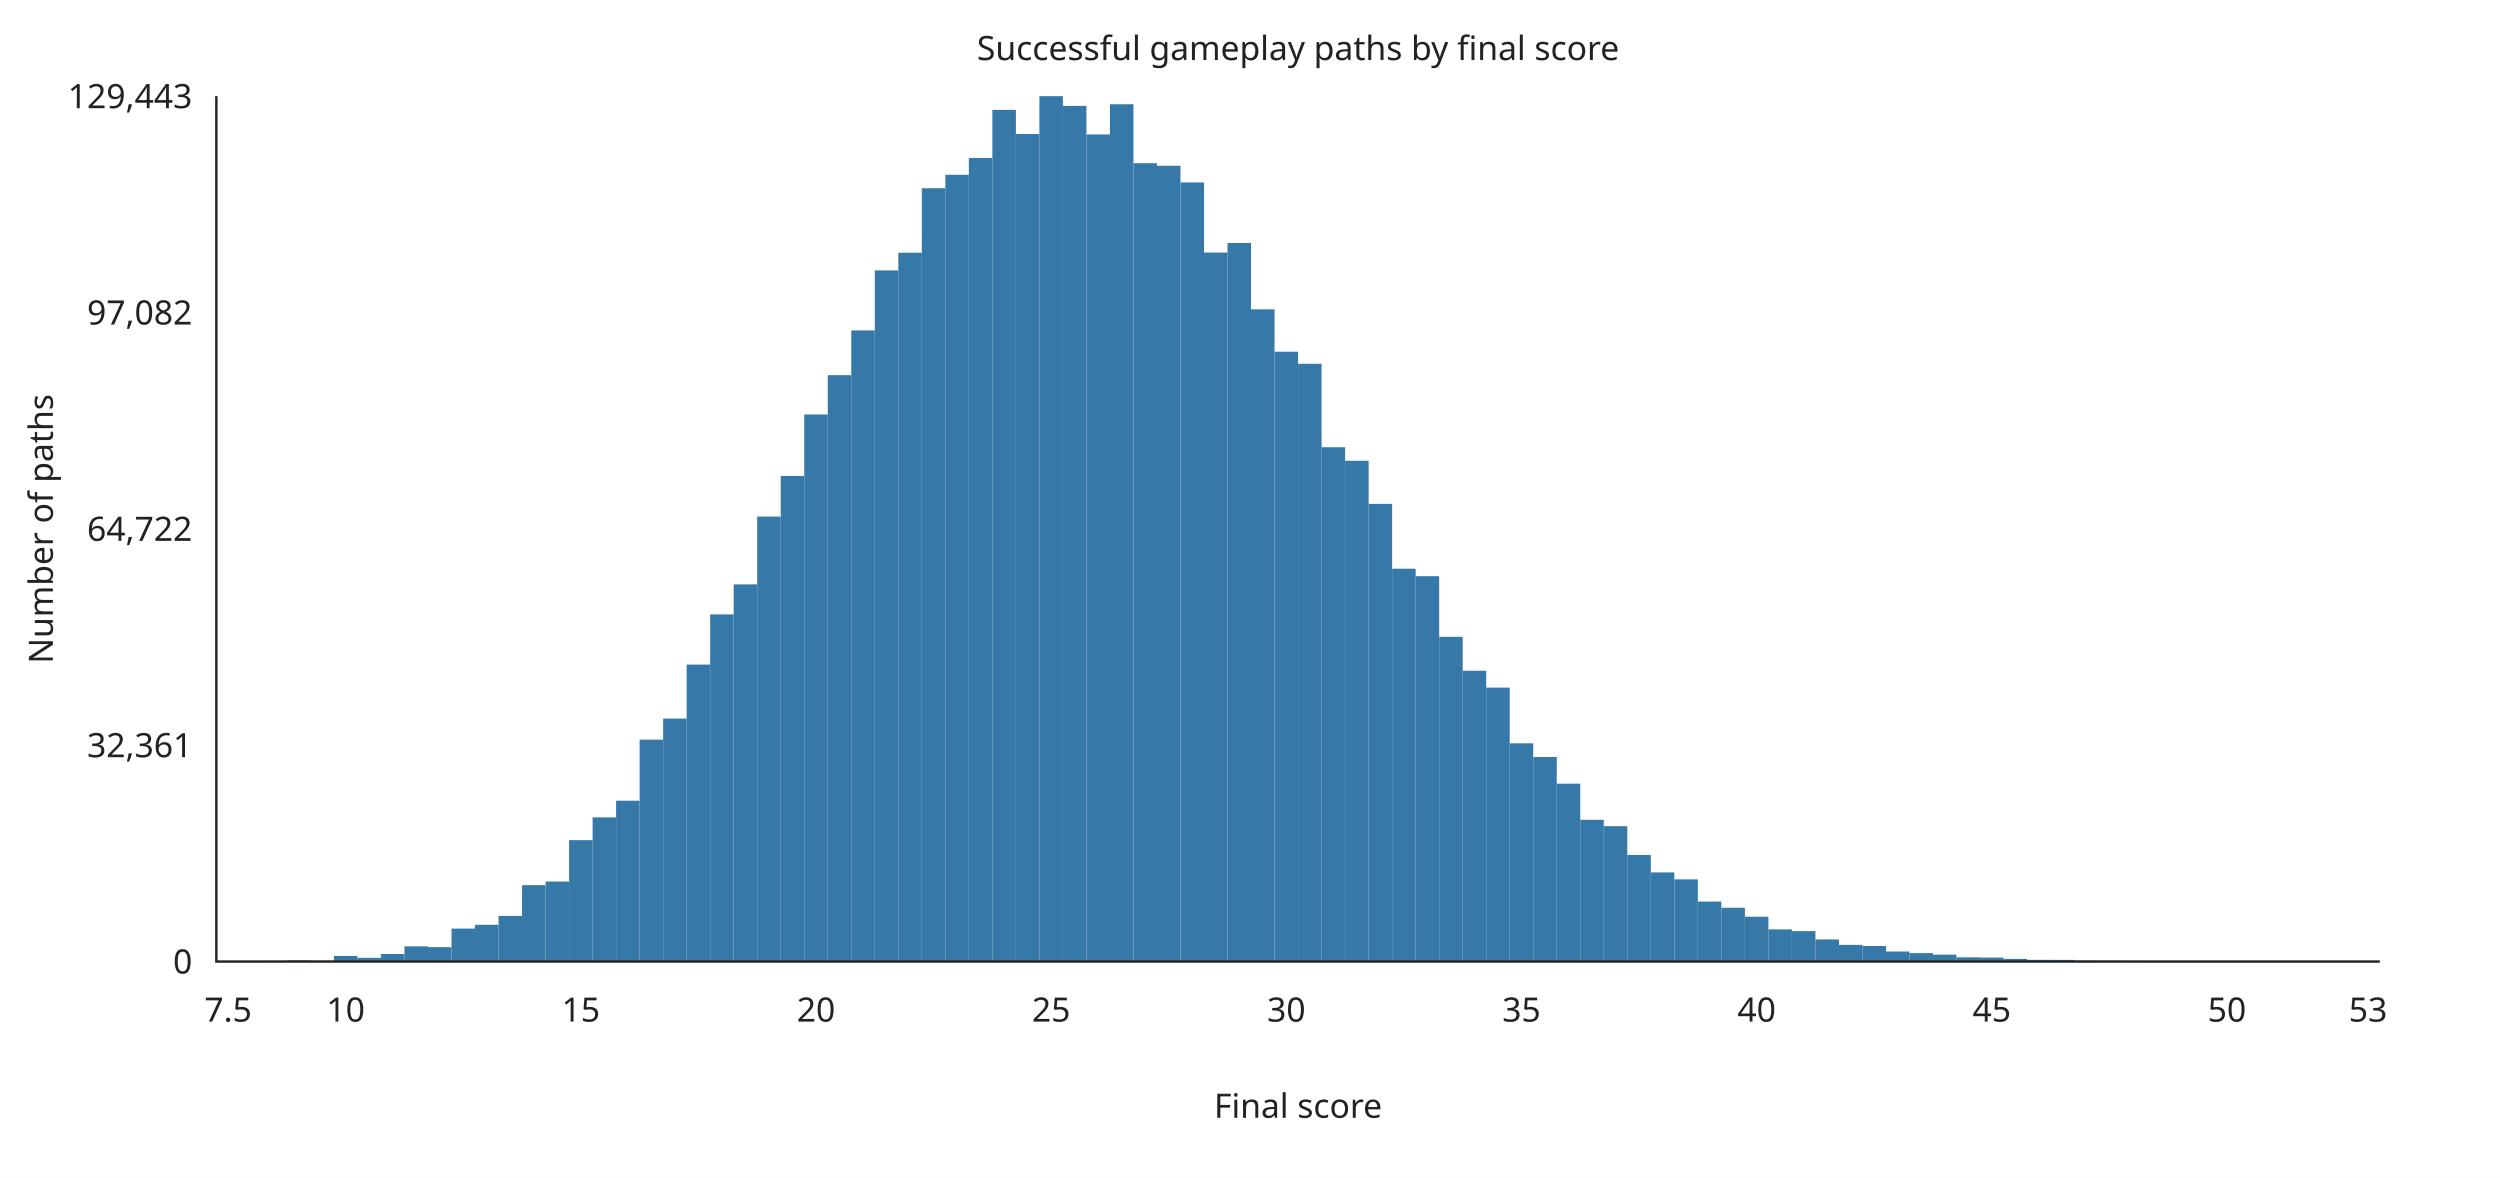
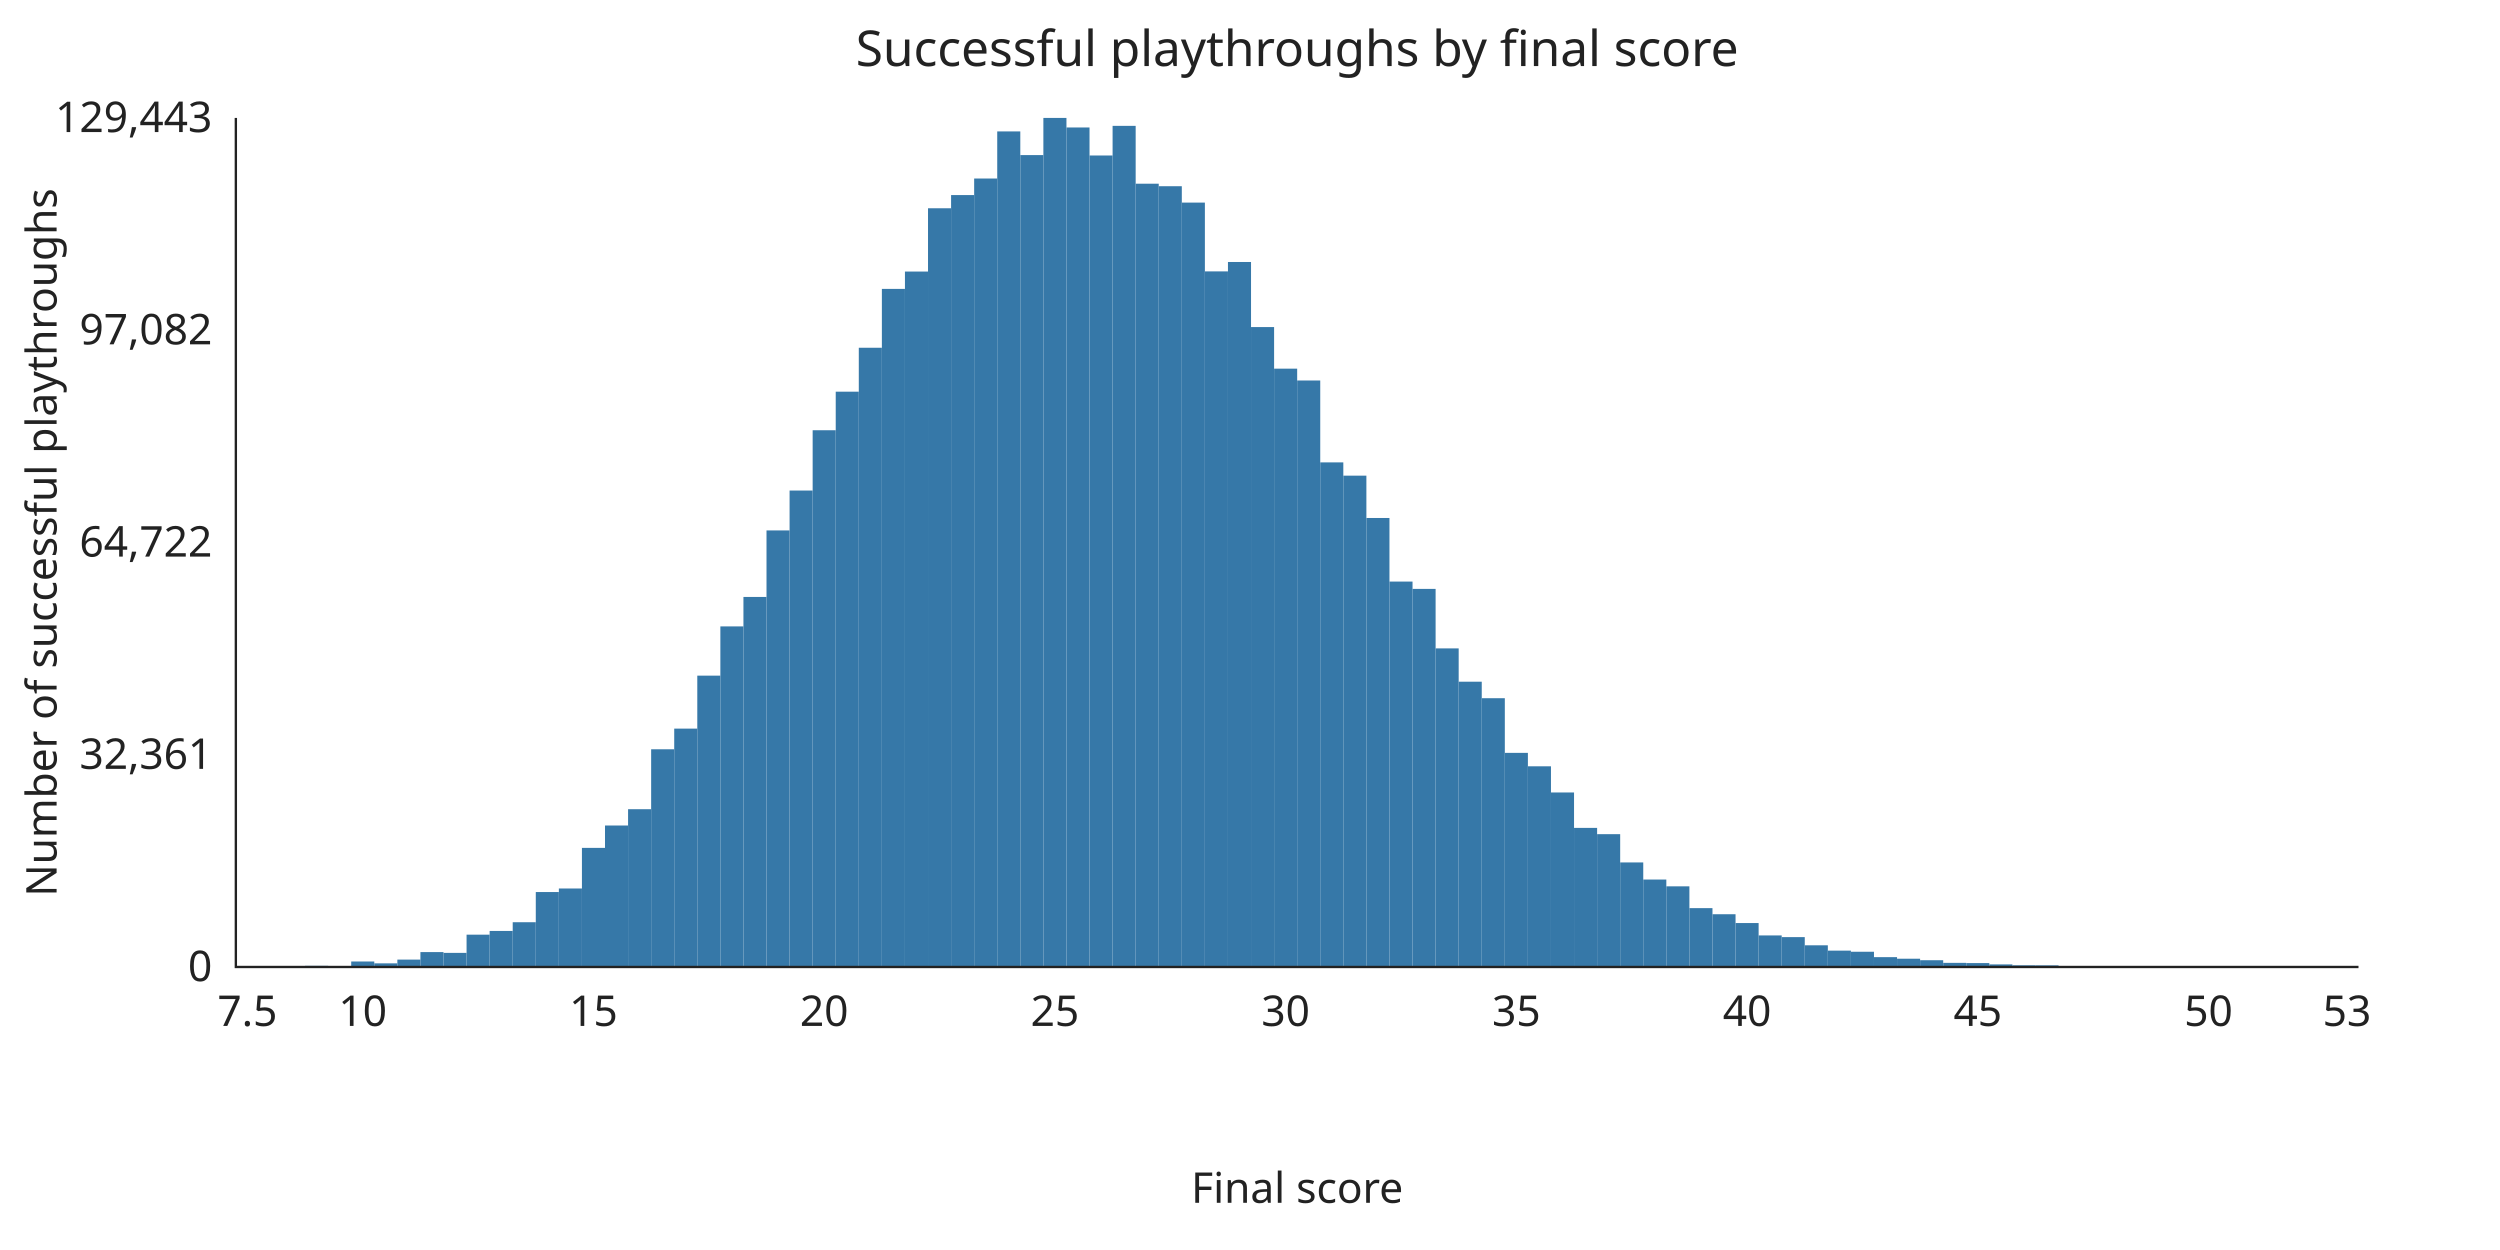
- <svg xmlns="http://www.w3.org/2000/svg" width="1040" height="490" viewBox="0 0 1040 490" role="img" aria-labelledby="title desc">
-   <rect width="1040" height="490" fill="white" />
-   <g font-family="sans-serif" font-size="14" fill="#222">
-     <text x="540" y="25" text-anchor="middle">Successful gameplay paths by final score</text>
-     <rect x="90.00" y="399.86" width="9.78" height="0.14" fill="#3678a8" />
-     <rect x="99.78" y="400.00" width="9.78" height="0.00" fill="#3678a8" />
-     <rect x="109.57" y="399.77" width="9.78" height="0.23" fill="#3678a8" />
-     <rect x="119.35" y="399.51" width="9.78" height="0.49" fill="#3678a8" />
-     <rect x="129.13" y="399.70" width="9.78" height="0.30" fill="#3678a8" />
-     <rect x="138.91" y="397.67" width="9.78" height="2.33" fill="#3678a8" />
-     <rect x="148.70" y="398.46" width="9.78" height="1.54" fill="#3678a8" />
-     <rect x="158.48" y="396.87" width="9.78" height="3.13" fill="#3678a8" />
-     <rect x="168.26" y="393.68" width="9.78" height="6.32" fill="#3678a8" />
-     <rect x="178.04" y="394.02" width="9.78" height="5.98" fill="#3678a8" />
-     <rect x="187.83" y="386.30" width="9.78" height="13.70" fill="#3678a8" />
-     <rect x="197.61" y="384.72" width="9.78" height="15.28" fill="#3678a8" />
-     <rect x="207.39" y="381.02" width="9.78" height="18.98" fill="#3678a8" />
-     <rect x="217.17" y="368.23" width="9.78" height="31.77" fill="#3678a8" />
-     <rect x="226.96" y="366.72" width="9.78" height="33.28" fill="#3678a8" />
-     <rect x="236.74" y="349.50" width="9.78" height="50.50" fill="#3678a8" />
-     <rect x="246.52" y="340.02" width="9.78" height="59.98" fill="#3678a8" />
-     <rect x="256.30" y="333.10" width="9.78" height="66.90" fill="#3678a8" />
-     <rect x="266.09" y="307.69" width="9.78" height="92.31" fill="#3678a8" />
-     <rect x="275.87" y="298.93" width="9.78" height="101.07" fill="#3678a8" />
-     <rect x="285.65" y="276.47" width="9.78" height="123.53" fill="#3678a8" />
-     <rect x="295.43" y="255.59" width="9.78" height="144.41" fill="#3678a8" />
-     <rect x="305.22" y="243.10" width="9.78" height="156.90" fill="#3678a8" />
-     <rect x="315.00" y="214.90" width="9.78" height="185.10" fill="#3678a8" />
-     <rect x="324.78" y="197.99" width="9.78" height="202.01" fill="#3678a8" />
-     <rect x="334.57" y="172.42" width="9.78" height="227.58" fill="#3678a8" />
-     <rect x="344.35" y="156.07" width="9.78" height="243.93" fill="#3678a8" />
-     <rect x="354.13" y="137.45" width="9.78" height="262.55" fill="#3678a8" />
-     <rect x="363.91" y="112.49" width="9.78" height="287.51" fill="#3678a8" />
-     <rect x="373.70" y="105.14" width="9.78" height="294.86" fill="#3678a8" />
-     <rect x="383.48" y="78.30" width="9.78" height="321.70" fill="#3678a8" />
-     <rect x="393.26" y="72.71" width="9.78" height="327.29" fill="#3678a8" />
-     <rect x="403.04" y="65.69" width="9.78" height="334.31" fill="#3678a8" />
-     <rect x="412.83" y="45.72" width="9.78" height="354.28" fill="#3678a8" />
-     <rect x="422.61" y="55.76" width="9.78" height="344.24" fill="#3678a8" />
-     <rect x="432.39" y="40.00" width="9.78" height="360.00" fill="#3678a8" />
-     <rect x="442.17" y="44.05" width="9.78" height="355.95" fill="#3678a8" />
-     <rect x="451.96" y="55.93" width="9.78" height="344.07" fill="#3678a8" />
-     <rect x="461.74" y="43.37" width="9.78" height="356.63" fill="#3678a8" />
-     <rect x="471.52" y="67.89" width="9.78" height="332.11" fill="#3678a8" />
-     <rect x="481.30" y="68.96" width="9.78" height="331.04" fill="#3678a8" />
-     <rect x="491.09" y="75.90" width="9.78" height="324.10" fill="#3678a8" />
-     <rect x="500.87" y="105.07" width="9.78" height="294.93" fill="#3678a8" />
-     <rect x="510.65" y="101.09" width="9.78" height="298.91" fill="#3678a8" />
-     <rect x="520.43" y="128.68" width="9.78" height="271.32" fill="#3678a8" />
-     <rect x="530.22" y="146.31" width="9.78" height="253.69" fill="#3678a8" />
-     <rect x="540.00" y="151.33" width="9.78" height="248.67" fill="#3678a8" />
-     <rect x="549.78" y="186.05" width="9.78" height="213.95" fill="#3678a8" />
-     <rect x="559.57" y="191.68" width="9.78" height="208.32" fill="#3678a8" />
-     <rect x="569.35" y="209.62" width="9.78" height="190.38" fill="#3678a8" />
-     <rect x="579.13" y="236.59" width="9.78" height="163.41" fill="#3678a8" />
-     <rect x="588.91" y="239.69" width="9.78" height="160.31" fill="#3678a8" />
-     <rect x="598.70" y="264.92" width="9.78" height="135.08" fill="#3678a8" />
-     <rect x="608.48" y="279.04" width="9.78" height="120.96" fill="#3678a8" />
-     <rect x="618.26" y="286.04" width="9.78" height="113.96" fill="#3678a8" />
-     <rect x="628.04" y="309.22" width="9.78" height="90.78" fill="#3678a8" />
-     <rect x="637.83" y="314.91" width="9.78" height="85.09" fill="#3678a8" />
-     <rect x="647.61" y="326.01" width="9.78" height="73.99" fill="#3678a8" />
-     <rect x="657.39" y="341.03" width="9.78" height="58.97" fill="#3678a8" />
-     <rect x="667.17" y="343.69" width="9.78" height="56.31" fill="#3678a8" />
-     <rect x="676.96" y="355.67" width="9.78" height="44.33" fill="#3678a8" />
-     <rect x="686.74" y="362.92" width="9.78" height="37.08" fill="#3678a8" />
-     <rect x="696.52" y="365.81" width="9.78" height="34.19" fill="#3678a8" />
-     <rect x="706.30" y="375.05" width="9.78" height="24.95" fill="#3678a8" />
-     <rect x="716.09" y="377.63" width="9.78" height="22.37" fill="#3678a8" />
-     <rect x="725.87" y="381.37" width="9.78" height="18.63" fill="#3678a8" />
-     <rect x="735.65" y="386.62" width="9.78" height="13.38" fill="#3678a8" />
-     <rect x="745.43" y="387.34" width="9.78" height="12.66" fill="#3678a8" />
-     <rect x="755.22" y="390.81" width="9.78" height="9.19" fill="#3678a8" />
-     <rect x="765.00" y="393.07" width="9.78" height="6.93" fill="#3678a8" />
-     <rect x="774.78" y="393.54" width="9.78" height="6.46" fill="#3678a8" />
-     <rect x="784.57" y="395.83" width="9.78" height="4.17" fill="#3678a8" />
-     <rect x="794.35" y="396.50" width="9.78" height="3.50" fill="#3678a8" />
-     <rect x="804.13" y="397.14" width="9.78" height="2.86" fill="#3678a8" />
-     <rect x="813.91" y="398.25" width="9.78" height="1.75" fill="#3678a8" />
-     <rect x="823.70" y="398.35" width="9.78" height="1.65" fill="#3678a8" />
-     <rect x="833.48" y="398.91" width="9.78" height="1.09" fill="#3678a8" />
-     <rect x="843.26" y="399.29" width="9.78" height="0.71" fill="#3678a8" />
-     <rect x="853.04" y="399.31" width="9.78" height="0.69" fill="#3678a8" />
-     <rect x="862.83" y="399.64" width="9.78" height="0.36" fill="#3678a8" />
-     <rect x="872.61" y="399.70" width="9.78" height="0.30" fill="#3678a8" />
-     <rect x="882.39" y="399.77" width="9.78" height="0.23" fill="#3678a8" />
-     <rect x="892.17" y="399.91" width="9.78" height="0.09" fill="#3678a8" />
-     <rect x="901.96" y="399.89" width="9.78" height="0.11" fill="#3678a8" />
-     <rect x="911.74" y="399.94" width="9.78" height="0.06" fill="#3678a8" />
-     <rect x="921.52" y="399.97" width="9.78" height="0.03" fill="#3678a8" />
-     <rect x="931.30" y="399.96" width="9.78" height="0.04" fill="#3678a8" />
-     <rect x="941.09" y="399.99" width="9.78" height="0.01" fill="#3678a8" />
-     <rect x="950.87" y="399.99" width="9.78" height="0.01" fill="#3678a8" />
-     <rect x="960.65" y="399.99" width="9.78" height="0.01" fill="#3678a8" />
-     <rect x="970.43" y="400.00" width="9.78" height="0.00" fill="#3678a8" />
-     <rect x="980.22" y="400.00" width="9.78" height="0.00" fill="#3678a8" />
-     <text x="80" y="405.0" text-anchor="end">0</text>
-     <text x="80" y="315.0" text-anchor="end">32,361</text>
-     <text x="80" y="225.0" text-anchor="end">64,722</text>
-     <text x="80" y="135.0" text-anchor="end">97,082</text>
-     <text x="80" y="45.0" text-anchor="end">129,443</text>
-     <text x="94.89" y="425" text-anchor="middle">7.5</text>
-     <text x="143.80" y="425" text-anchor="middle">10</text>
-     <text x="241.63" y="425" text-anchor="middle">15</text>
-     <text x="339.46" y="425" text-anchor="middle">20</text>
-     <text x="437.28" y="425" text-anchor="middle">25</text>
-     <text x="535.11" y="425" text-anchor="middle">30</text>
-     <text x="632.93" y="425" text-anchor="middle">35</text>
-     <text x="730.76" y="425" text-anchor="middle">40</text>
-     <text x="828.59" y="425" text-anchor="middle">45</text>
-     <text x="926.41" y="425" text-anchor="middle">50</text>
-     <text x="985.11" y="425" text-anchor="middle">53</text>
-     <path d="M90 40 V400 H990" fill="none" stroke="#222" />
-     <text x="540" y="465" text-anchor="middle">Final score</text>
-     <text transform="translate(22 220) rotate(-90)" text-anchor="middle">Number of paths</text>
+ <svg xmlns="http://www.w3.org/2000/svg" width="1060" height="530" viewBox="0 0 1060 530" role="img" aria-labelledby="score-chart-title score-chart-description">
+   <rect width="1060" height="530" fill="white" />
+   <g font-family="sans-serif" font-size="18" fill="#222">
+     <text data-chart-text="title" x="550" y="28" font-size="21" text-anchor="middle">Successful playthroughs by final score</text>
+     <rect data-score="7.5" data-paths="52" x="100" y="409.855" width="9.783" height="0.145" fill="#3678a8" />
+     <rect data-score="8.5" data-paths="81" x="119.565" y="409.775" width="9.783" height="0.225" fill="#3678a8" />
+     <rect data-score="9" data-paths="175" x="129.348" y="409.513" width="9.783" height="0.487" fill="#3678a8" />
+     <rect data-score="9.5" data-paths="109" x="139.13" y="409.697" width="9.783" height="0.303" fill="#3678a8" />
+     <rect data-score="10" data-paths="836" x="148.913" y="407.675" width="9.783" height="2.325" fill="#3678a8" />
+     <rect data-score="10.5" data-paths="554" x="158.696" y="408.459" width="9.783" height="1.541" fill="#3678a8" />
+     <rect data-score="11" data-paths="1125" x="168.478" y="406.871" width="9.783" height="3.129" fill="#3678a8" />
+     <rect data-score="11.5" data-paths="2271" x="178.261" y="403.684" width="9.783" height="6.316" fill="#3678a8" />
+     <rect data-score="12" data-paths="2149" x="188.043" y="404.023" width="9.783" height="5.977" fill="#3678a8" />
+     <rect data-score="12.5" data-paths="4926" x="197.826" y="396.3" width="9.783" height="13.7" fill="#3678a8" />
+     <rect data-score="13" data-paths="5494" x="207.609" y="394.72" width="9.783" height="15.28" fill="#3678a8" />
+     <rect data-score="13.5" data-paths="6823" x="217.391" y="391.024" width="9.783" height="18.976" fill="#3678a8" />
+     <rect data-score="14" data-paths="11425" x="227.174" y="378.225" width="9.783" height="31.775" fill="#3678a8" />
+     <rect data-score="14.5" data-paths="11966" x="236.957" y="376.721" width="9.783" height="33.279" fill="#3678a8" />
+     <rect data-score="15" data-paths="18157" x="246.739" y="359.503" width="9.783" height="50.497" fill="#3678a8" />
+     <rect data-score="15.5" data-paths="21568" x="256.522" y="350.016" width="9.783" height="59.984" fill="#3678a8" />
+     <rect data-score="16" data-paths="24054" x="266.304" y="343.102" width="9.783" height="66.898" fill="#3678a8" />
+     <rect data-score="16.5" data-paths="33190" x="276.087" y="317.694" width="9.783" height="92.306" fill="#3678a8" />
+     <rect data-score="17" data-paths="36340" x="285.87" y="308.933" width="9.783" height="101.067" fill="#3678a8" />
+     <rect data-score="17.5" data-paths="44416" x="295.652" y="286.473" width="9.783" height="123.527" fill="#3678a8" />
+     <rect data-score="18" data-paths="51923" x="305.435" y="265.594" width="9.783" height="144.405" fill="#3678a8" />
+     <rect data-score="18.5" data-paths="56414" x="315.217" y="253.104" width="9.783" height="156.896" fill="#3678a8" />
+     <rect data-score="19" data-paths="66555" x="325" y="224.901" width="9.783" height="185.099" fill="#3678a8" />
+     <rect data-score="19.5" data-paths="72636" x="334.783" y="207.989" width="9.783" height="202.011" fill="#3678a8" />
+     <rect data-score="20" data-paths="81829" x="344.565" y="182.422" width="9.783" height="227.578" fill="#3678a8" />
+     <rect data-score="20.5" data-paths="87707" x="354.348" y="166.074" width="9.783" height="243.926" fill="#3678a8" />
+     <rect data-score="21" data-paths="94405" x="364.13" y="147.446" width="9.783" height="262.554" fill="#3678a8" />
+     <rect data-score="21.5" data-paths="103378" x="373.913" y="122.491" width="9.783" height="287.509" fill="#3678a8" />
+     <rect data-score="22" data-paths="106022" x="383.696" y="115.137" width="9.783" height="294.863" fill="#3678a8" />
+     <rect data-score="22.5" data-paths="115670" x="393.478" y="88.305" width="9.783" height="321.695" fill="#3678a8" />
+     <rect data-score="23" data-paths="117682" x="403.261" y="82.709" width="9.783" height="327.291" fill="#3678a8" />
+     <rect data-score="23.5" data-paths="120205" x="413.043" y="75.692" width="9.783" height="334.308" fill="#3678a8" />
+     <rect data-score="24" data-paths="127386" x="422.826" y="55.721" width="9.783" height="354.279" fill="#3678a8" />
+     <rect data-score="24.5" data-paths="123777" x="432.609" y="65.758" width="9.783" height="344.242" fill="#3678a8" />
+     <rect data-score="25" data-paths="129443" x="442.391" y="50" width="9.783" height="360" fill="#3678a8" />
+     <rect data-score="25.5" data-paths="127987" x="452.174" y="54.049" width="9.783" height="355.951" fill="#3678a8" />
+     <rect data-score="26" data-paths="123716" x="461.957" y="65.928" width="9.783" height="344.072" fill="#3678a8" />
+     <rect data-score="26.5" data-paths="128233" x="471.739" y="53.365" width="9.783" height="356.635" fill="#3678a8" />
+     <rect data-score="27" data-paths="119414" x="481.522" y="77.892" width="9.783" height="332.108" fill="#3678a8" />
+     <rect data-score="27.5" data-paths="119031" x="491.304" y="78.957" width="9.783" height="331.043" fill="#3678a8" />
+     <rect data-score="28" data-paths="116534" x="501.087" y="85.902" width="9.783" height="324.098" fill="#3678a8" />
+     <rect data-score="28.5" data-paths="106046" x="510.87" y="115.07" width="9.783" height="294.93" fill="#3678a8" />
+     <rect data-score="29" data-paths="107479" x="520.652" y="111.085" width="9.783" height="298.915" fill="#3678a8" />
+     <rect data-score="29.5" data-paths="97558" x="530.435" y="138.677" width="9.783" height="271.323" fill="#3678a8" />
+     <rect data-score="30" data-paths="91217" x="540.217" y="156.312" width="9.783" height="253.688" fill="#3678a8" />
+     <rect data-score="30.5" data-paths="89413" x="550" y="161.329" width="9.783" height="248.671" fill="#3678a8" />
+     <rect data-score="31" data-paths="76928" x="559.783" y="196.052" width="9.783" height="213.948" fill="#3678a8" />
+     <rect data-score="31.5" data-paths="74905" x="569.565" y="201.678" width="9.783" height="208.322" fill="#3678a8" />
+     <rect data-score="32" data-paths="68452" x="579.348" y="219.625" width="9.783" height="190.375" fill="#3678a8" />
+     <rect data-score="32.5" data-paths="58757" x="589.13" y="246.588" width="9.783" height="163.412" fill="#3678a8" />
+     <rect data-score="33" data-paths="57641" x="598.913" y="249.692" width="9.783" height="160.308" fill="#3678a8" />
+     <rect data-score="33.5" data-paths="48570" x="608.696" y="274.92" width="9.783" height="135.08" fill="#3678a8" />
+     <rect data-score="34" data-paths="43492" x="618.478" y="289.042" width="9.783" height="120.958" fill="#3678a8" />
+     <rect data-score="34.5" data-paths="40976" x="628.261" y="296.04" width="9.783" height="113.96" fill="#3678a8" />
+     <rect data-score="35" data-paths="32643" x="638.043" y="319.215" width="9.783" height="90.785" fill="#3678a8" />
+     <rect data-score="35.5" data-paths="30595" x="647.826" y="324.911" width="9.783" height="85.089" fill="#3678a8" />
+     <rect data-score="36" data-paths="26605" x="657.609" y="336.008" width="9.783" height="73.992" fill="#3678a8" />
+     <rect data-score="36.5" data-paths="21205" x="667.391" y="351.026" width="9.783" height="58.974" fill="#3678a8" />
+     <rect data-score="37" data-paths="20248" x="677.174" y="353.687" width="9.783" height="56.313" fill="#3678a8" />
+     <rect data-score="37.5" data-paths="15938" x="686.957" y="365.674" width="9.783" height="44.326" fill="#3678a8" />
+     <rect data-score="38" data-paths="13331" x="696.739" y="372.925" width="9.783" height="37.075" fill="#3678a8" />
+     <rect data-score="38.5" data-paths="12295" x="706.522" y="375.806" width="9.783" height="34.194" fill="#3678a8" />
+     <rect data-score="39" data-paths="8972" x="716.304" y="385.048" width="9.783" height="24.953" fill="#3678a8" />
+     <rect data-score="39.5" data-paths="8042" x="726.087" y="387.634" width="9.783" height="22.366" fill="#3678a8" />
+     <rect data-score="40" data-paths="6698" x="735.87" y="391.372" width="9.783" height="18.628" fill="#3678a8" />
+     <rect data-score="40.5" data-paths="4810" x="745.652" y="396.623" width="9.783" height="13.377" fill="#3678a8" />
+     <rect data-score="41" data-paths="4553" x="755.435" y="397.337" width="9.783" height="12.663" fill="#3678a8" />
+     <rect data-score="41.5" data-paths="3305" x="765.217" y="400.808" width="9.783" height="9.192" fill="#3678a8" />
+     <rect data-score="42" data-paths="2493" x="775" y="403.067" width="9.783" height="6.933" fill="#3678a8" />
+     <rect data-score="42.5" data-paths="2322" x="784.783" y="403.542" width="9.783" height="6.458" fill="#3678a8" />
+     <rect data-score="43" data-paths="1499" x="794.565" y="405.831" width="9.783" height="4.169" fill="#3678a8" />
+     <rect data-score="43.5" data-paths="1260" x="804.348" y="406.496" width="9.783" height="3.504" fill="#3678a8" />
+     <rect data-score="44" data-paths="1030" x="814.13" y="407.135" width="9.783" height="2.865" fill="#3678a8" />
+     <rect data-score="44.5" data-paths="628" x="823.913" y="408.253" width="9.783" height="1.747" fill="#3678a8" />
+     <rect data-score="45" data-paths="595" x="833.696" y="408.345" width="9.783" height="1.655" fill="#3678a8" />
+     <rect data-score="45.5" data-paths="393" x="843.478" y="408.907" width="9.783" height="1.093" fill="#3678a8" />
+     <rect data-score="46" data-paths="256" x="853.261" y="409.288" width="9.783" height="0.712" fill="#3678a8" />
+     <rect data-score="46.5" data-paths="247" x="863.043" y="409.313" width="9.783" height="0.687" fill="#3678a8" />
+     <rect data-score="47" data-paths="129" x="872.826" y="409.641" width="9.783" height="0.359" fill="#3678a8" />
+     <rect data-score="47.5" data-paths="107" x="882.609" y="409.702" width="9.783" height="0.298" fill="#3678a8" />
+     <rect data-score="48" data-paths="83" x="892.391" y="409.769" width="9.783" height="0.231" fill="#3678a8" />
+     <rect data-score="48.5" data-paths="33" x="902.174" y="409.908" width="9.783" height="0.092" fill="#3678a8" />
+     <rect data-score="49" data-paths="41" x="911.957" y="409.886" width="9.783" height="0.114" fill="#3678a8" />
+     <rect data-score="49.5" data-paths="20" x="921.739" y="409.944" width="9.783" height="0.056" fill="#3678a8" />
+     <rect data-score="50" data-paths="9" x="931.522" y="409.975" width="9.783" height="0.025" fill="#3678a8" />
+     <rect data-score="50.5" data-paths="13" x="941.304" y="409.964" width="9.783" height="0.036" fill="#3678a8" />
+     <rect data-score="51" data-paths="3" x="951.087" y="409.992" width="9.783" height="0.008" fill="#3678a8" />
+     <rect data-score="51.5" data-paths="4" x="960.87" y="409.989" width="9.783" height="0.011" fill="#3678a8" />
+     <rect data-score="52" data-paths="2" x="970.652" y="409.994" width="9.783" height="0.006" fill="#3678a8" />
+     <rect data-score="53" data-paths="1" x="990.217" y="409.997" width="9.783" height="0.003" fill="#3678a8" />
+     <text data-chart-number="0" x="90" y="416.0" text-anchor="end">0</text>
+     <text data-chart-number="32361" x="90" y="326.0" text-anchor="end">32,361</text>
+     <text data-chart-number="64722" x="90" y="236.0" text-anchor="end">64,722</text>
+     <text data-chart-number="97082" x="90" y="146.0" text-anchor="end">97,082</text>
+     <text data-chart-number="129443" x="90" y="56.0" text-anchor="end">129,443</text>
+     <text data-chart-number="7.5" data-score-tick="" x="104.891" y="435" text-anchor="middle">7.5</text>
+     <text data-chart-number="10" data-score-tick="" x="153.804" y="435" text-anchor="middle">10</text>
+     <text data-chart-number="15" data-score-tick="" x="251.63" y="435" text-anchor="middle">15</text>
+     <text data-chart-number="20" data-score-tick="" x="349.457" y="435" text-anchor="middle">20</text>
+     <text data-chart-number="25" data-score-tick="" x="447.283" y="435" text-anchor="middle">25</text>
+     <text data-chart-number="30" data-score-tick="" x="545.109" y="435" text-anchor="middle">30</text>
+     <text data-chart-number="35" data-score-tick="" x="642.935" y="435" text-anchor="middle">35</text>
+     <text data-chart-number="40" data-score-tick="" x="740.761" y="435" text-anchor="middle">40</text>
+     <text data-chart-number="45" data-score-tick="" x="838.587" y="435" text-anchor="middle">45</text>
+     <text data-chart-number="50" data-score-tick="" x="936.413" y="435" text-anchor="middle">50</text>
+     <text data-chart-number="53" data-score-tick="" x="995.109" y="435" text-anchor="middle">53</text>
+     <path d="M100 50 V410 H1000" fill="none" stroke="#222" />
+     <text data-chart-text="scoreAxis" x="550" y="510" text-anchor="middle">Final score</text>
+     <text data-chart-text="pathsAxis" transform="translate(24 230) rotate(-90)" text-anchor="middle">Number of successful playthroughs</text>
+     <g data-score-marker="" />
  </g>
</svg>
